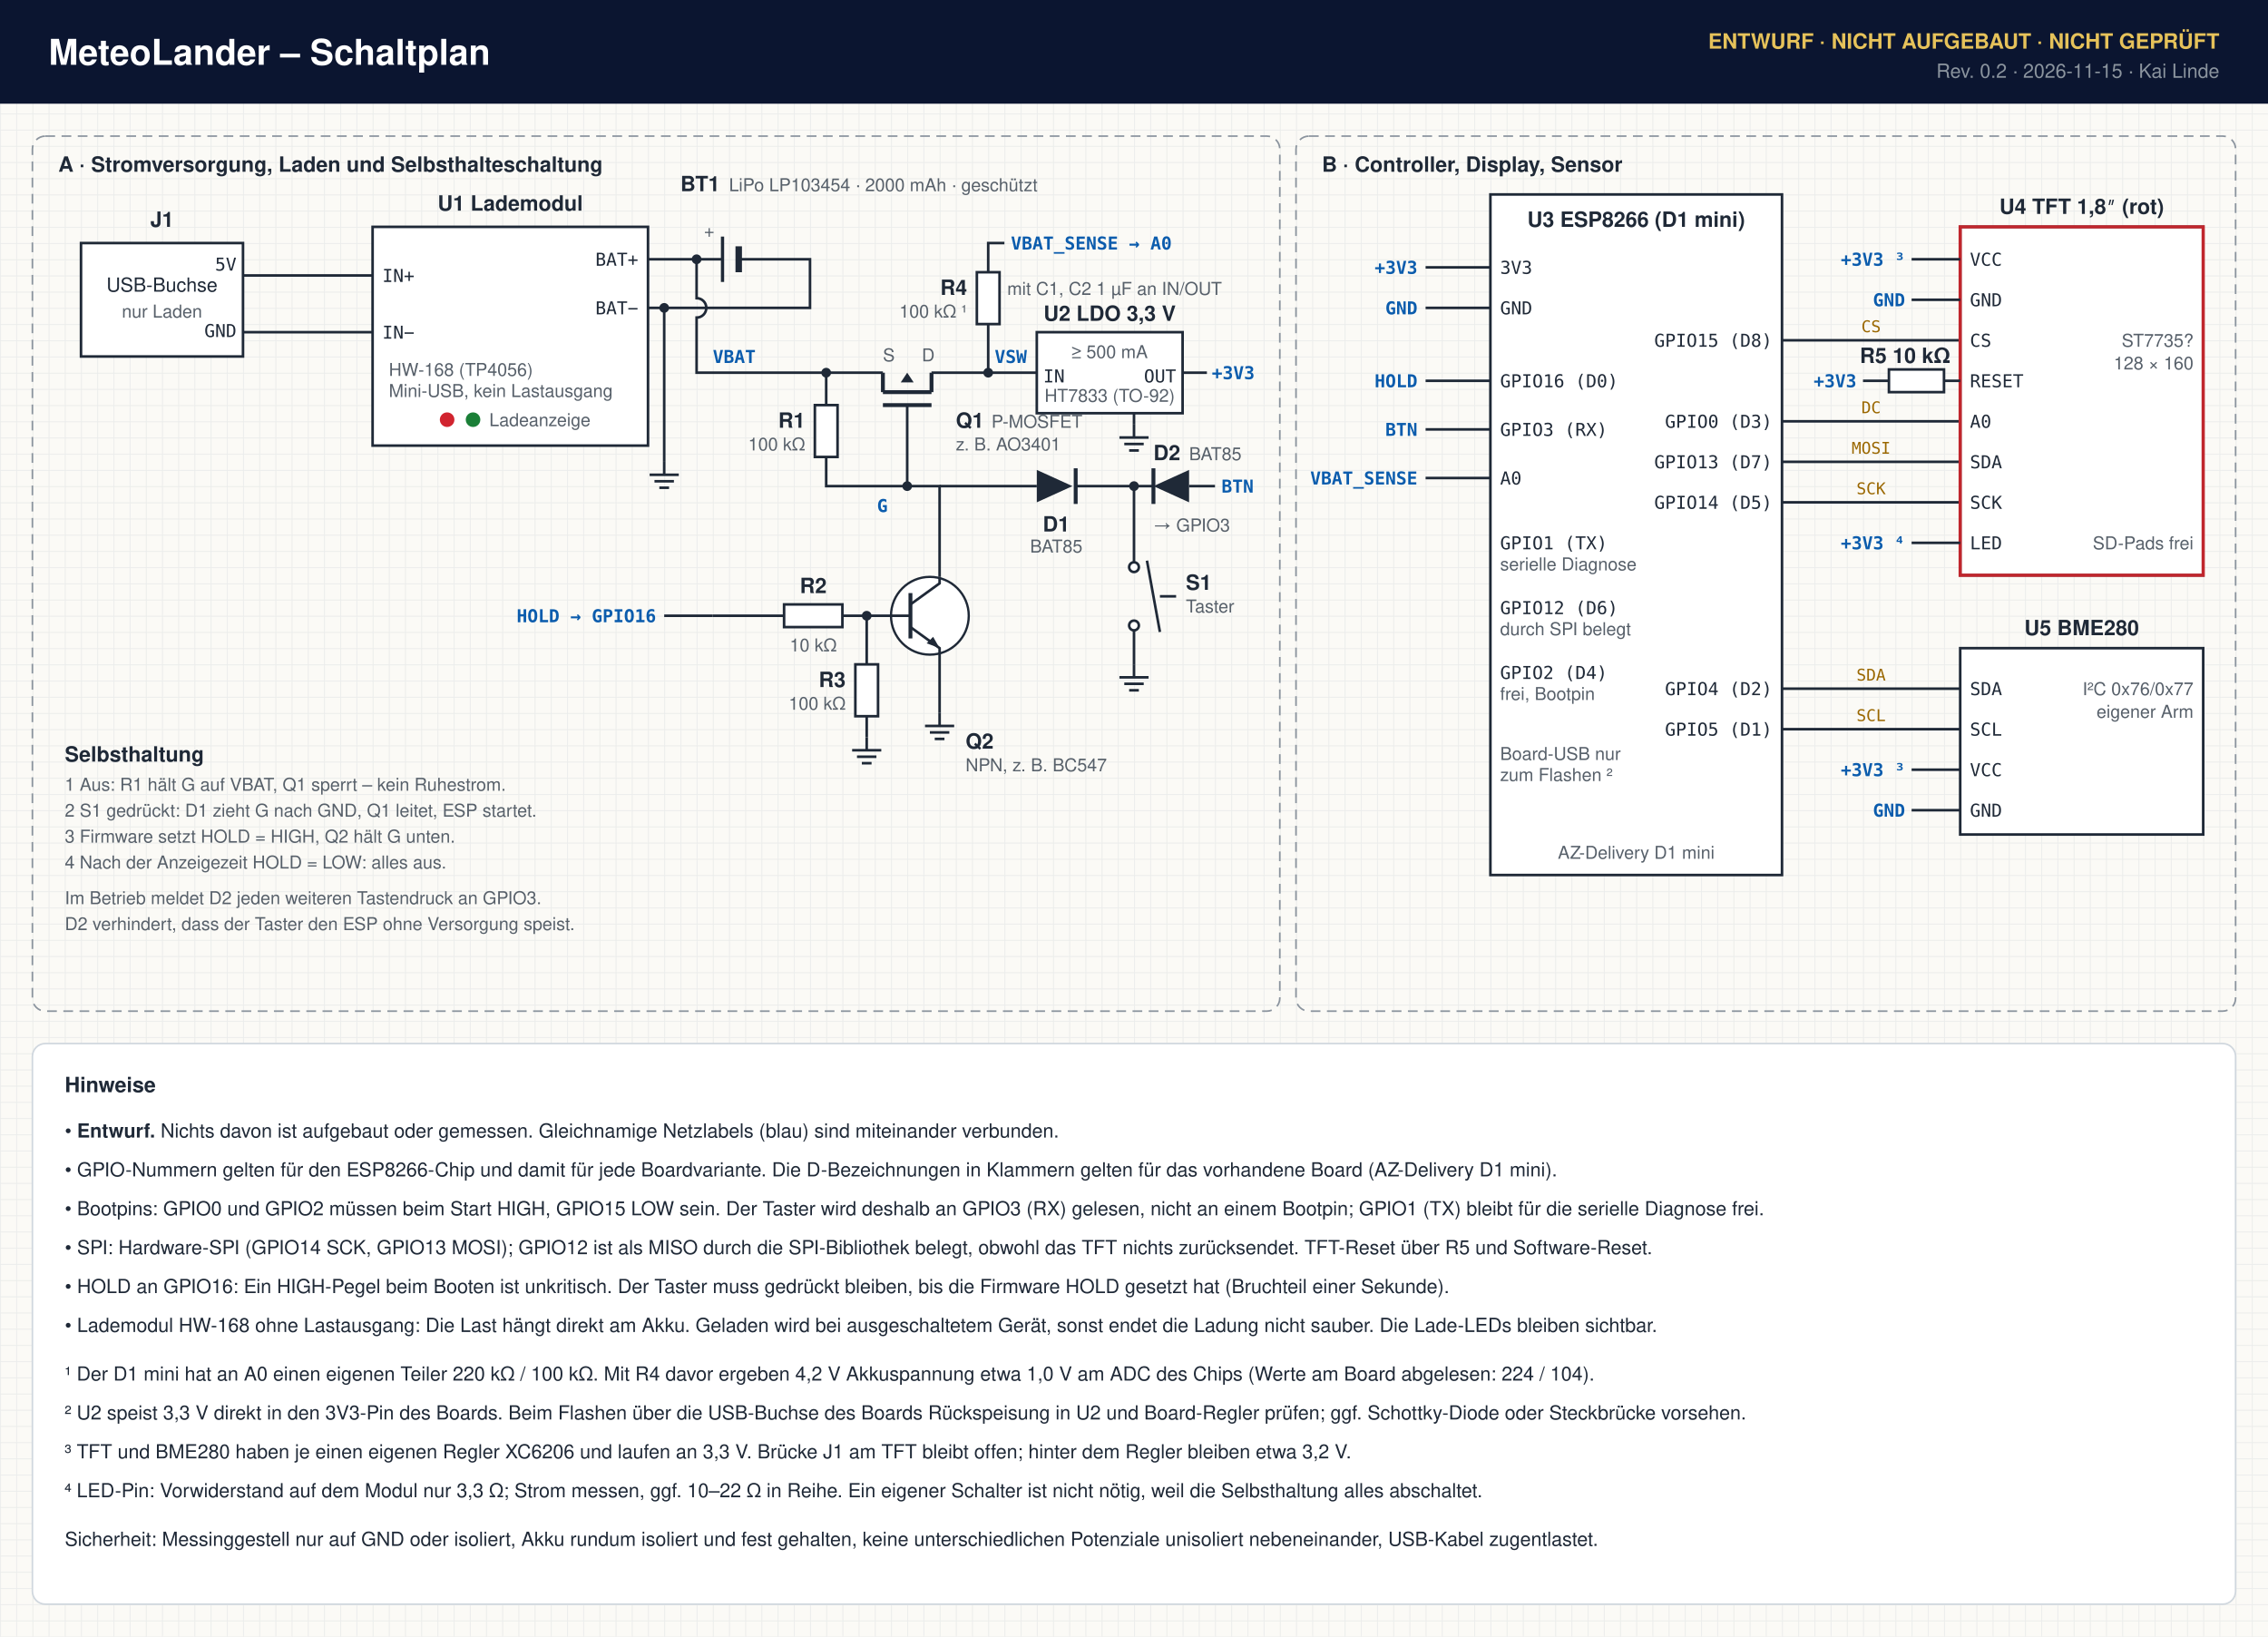
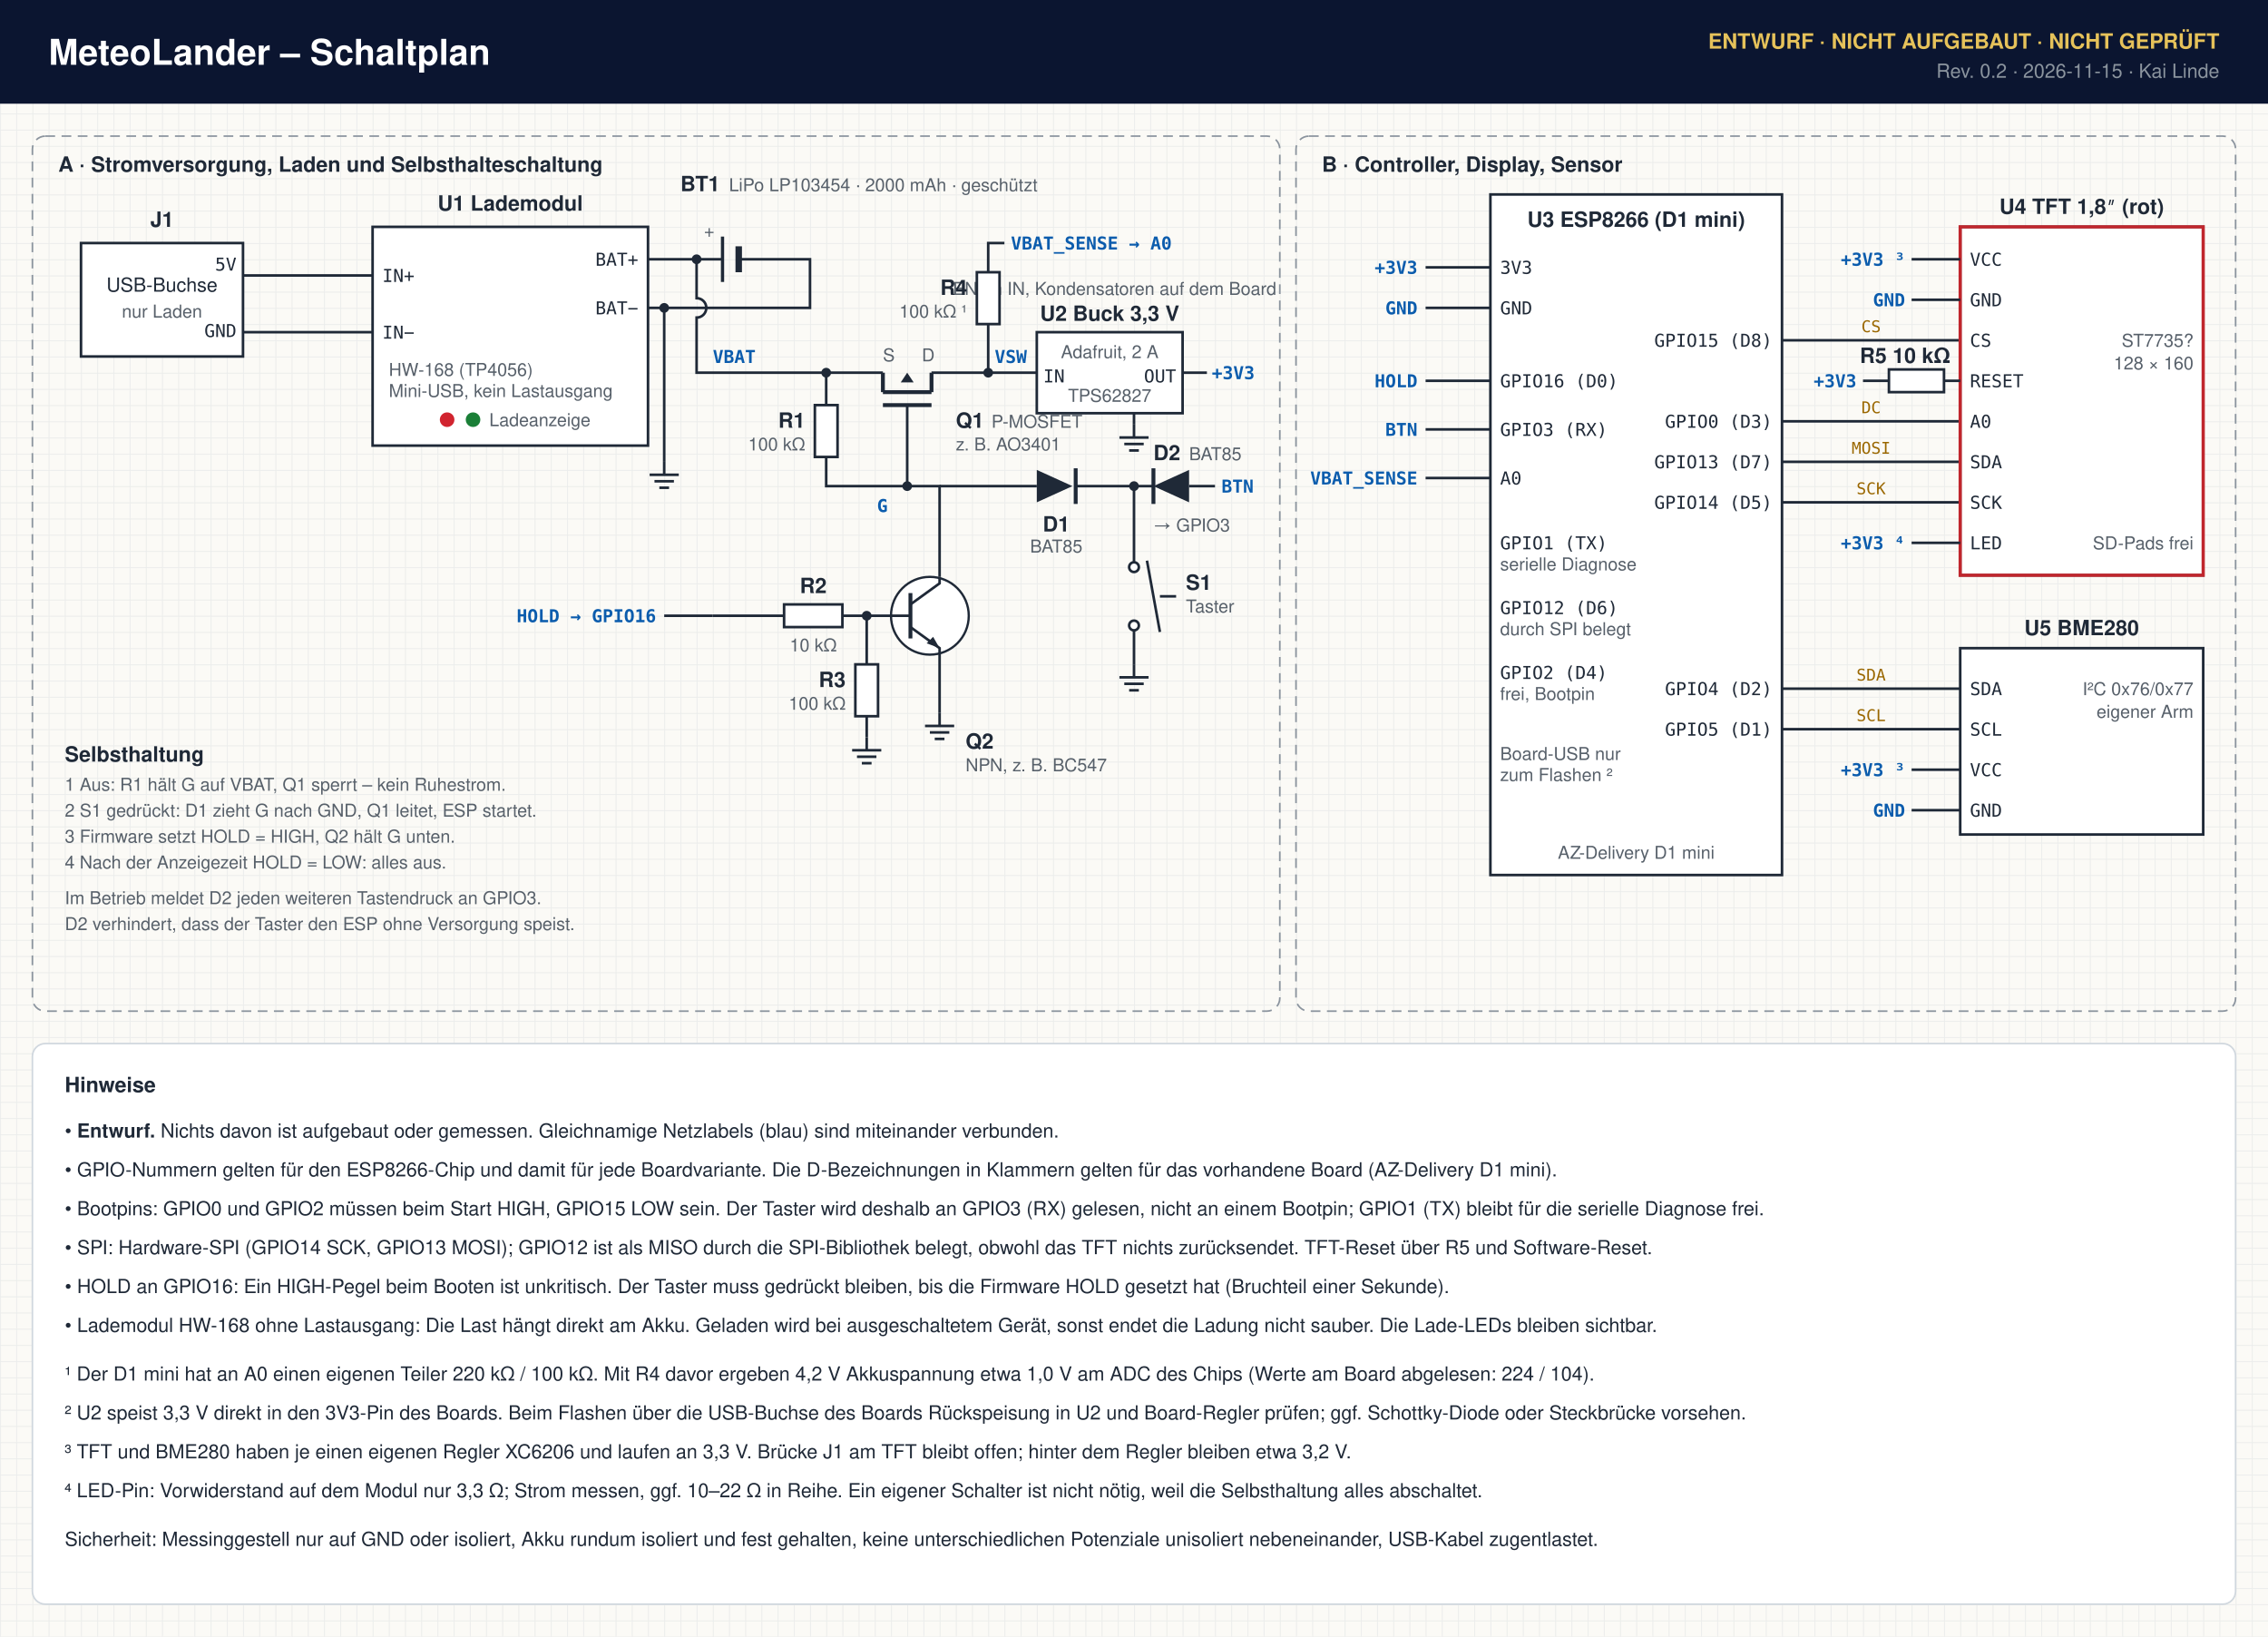
<svg xmlns="http://www.w3.org/2000/svg" viewBox="0 0 1400 1010" width="1400" height="1010" role="img" aria-label="Schaltplanentwurf MeteoLander: Akku, Lademodul, Selbsthalteschaltung, ESP8266, TFT und BME280">
  <defs>
    <pattern id="grid" width="10" height="10" patternUnits="userSpaceOnUse">
      <path d="M10 0H0V10" fill="none" stroke="#1b3a5c" stroke-opacity="0.07" />
    </pattern>
    <g id="gnd">
      <path d="M0 0v8M-9 8h18M-6 12h12M-3 16h6" stroke="#1f2937" stroke-width="1.6" fill="none" />
    </g>
  </defs>
  <style>
    .w { stroke: #1f2937; stroke-width: 1.6; fill: none; }
    .part { fill: #ffffff; stroke: #1f2937; stroke-width: 1.6; }
    .t { font-family: -apple-system, 'Segoe UI', Helvetica, Arial, sans-serif; font-size: 12px; fill: #1f2937; }
    .ref { font-family: -apple-system, 'Segoe UI', Helvetica, Arial, sans-serif; font-size: 13px; font-weight: 700; fill: #1f2937; }
    .sub { font-family: -apple-system, 'Segoe UI', Helvetica, Arial, sans-serif; font-size: 11px; fill: #57606a; }
    .pin { font-family: ui-monospace, SFMono-Regular, Menlo, Consolas, monospace; font-size: 11px; fill: #1f2937; }
    .net { font-family: ui-monospace, SFMono-Regular, Menlo, Consolas, monospace; font-size: 11px; font-weight: 700; fill: #0b5cad; }
    .sig { font-family: ui-monospace, SFMono-Regular, Menlo, Consolas, monospace; font-size: 10px; fill: #9a6700; }
    .dot { fill: #1f2937; }
  </style>
  <rect width="1400" height="1010" fill="#fbfaf6" />
  <rect width="1400" height="1010" fill="url(#grid)" />
  <rect x="0" y="0" width="1400" height="64" fill="#0b1530" />
  <text x="30" y="40" font-family="-apple-system, 'Segoe UI', Helvetica, Arial, sans-serif" font-size="22" font-weight="700" fill="#ffffff">MeteoLander – Schaltplan</text>
  <text x="1370" y="30" text-anchor="end" font-family="-apple-system, 'Segoe UI', Helvetica, Arial, sans-serif" font-size="13" fill="#e6c25a" font-weight="600">ENTWURF · NICHT AUFGEBAUT · NICHT GEPRÜFT</text>
  <text x="1370" y="48" text-anchor="end" font-family="-apple-system, 'Segoe UI', Helvetica, Arial, sans-serif" font-size="12" fill="#8b949e">Rev. 0.2 · 2026-11-15 · Kai Linde</text>
  <rect x="20" y="84" width="770" height="540" rx="8" fill="none" stroke="#8b949e" stroke-dasharray="6 4" />
  <text x="36" y="106" class="ref" fill="#57606a">A · Stromversorgung, Laden und Selbsthalteschaltung</text>
  <rect x="50" y="150" width="100" height="70" class="part" />
  <text x="100" y="140" text-anchor="middle" class="ref">J1</text>
  <text x="100" y="180" text-anchor="middle" class="t">USB-Buchse</text>
  <text x="100" y="196" text-anchor="middle" class="sub">nur Laden</text>
  <text x="146" y="167" text-anchor="end" class="pin">5V</text>
  <text x="146" y="208" text-anchor="end" class="pin">GND</text>
  <path d="M150 170H230M150 205H230" class="w" />
  <rect x="230" y="140" width="170" height="135" class="part" />
  <text x="315" y="130" text-anchor="middle" class="ref">U1 Lademodul</text>
  <text x="236" y="174" class="pin">IN+</text>
  <text x="236" y="209" class="pin">IN−</text>
  <text x="394" y="164" text-anchor="end" class="pin">BAT+</text>
  <text x="394" y="194" text-anchor="end" class="pin">BAT−</text>
  <text x="240" y="232" class="sub">HW-168 (TP4056)</text>
  <text x="240" y="245" class="sub">Mini-USB, kein Lastausgang</text>
  <circle cx="276" cy="259" r="4.5" fill="#d1242f" />
  <circle cx="292" cy="259" r="4.5" fill="#1a7f37" />
  <text x="302" y="263" class="sub">Ladeanzeige</text>
  <path d="M400 160H446M456 160H500V190H400" class="w" />
  <path d="M446 146V174" stroke="#1f2937" stroke-width="2" />
  <path d="M456 152V168" stroke="#1f2937" stroke-width="4" />
  <text x="441" y="146" text-anchor="end" class="sub">+</text>
  <text x="420" y="118" class="ref">BT1</text>
  <text x="450" y="118" class="sub">LiPo LP103454 · 2000 mAh · geschützt</text>
  <circle cx="410" cy="190" r="3" class="dot" />
  <path d="M410 190V285" class="w" />
  <use href="#gnd" x="410" y="285" />
  <circle cx="430" cy="160" r="3" class="dot" />
  <path d="M430 160V184a6 6 0 0 1 0 12V230H545" class="w" />
  <text x="440" y="224" class="net">VBAT</text>
  <circle cx="510" cy="230" r="3" class="dot" />
  <path d="M510 230V250M510 282V300H560" class="w" />
  <rect x="503" y="250" width="14" height="32" class="part" />
  <text x="497" y="264" text-anchor="end" class="ref">R1</text>
  <text x="497" y="278" text-anchor="end" class="sub">100 kΩ</text>
  <path d="M545 230V242M575 242V230M545 242H575" stroke="#1f2937" stroke-width="2.4" fill="none" />
  <path d="M545 250H575" stroke="#1f2937" stroke-width="2.4" />
  <path d="M560 250V300" class="w" />
  <path d="M556 236l4 -6 4 6z" fill="#1f2937" />
  <text x="545" y="223" class="sub">S</text>
  <text x="569" y="223" class="sub">D</text>
  <text x="590" y="264" class="ref">Q1</text>
  <text x="612" y="264" class="sub">P-MOSFET</text>
  <text x="590" y="278" class="sub">z. B. AO3401</text>
  <path d="M575 230H640" class="w" />
  <circle cx="610" cy="230" r="3" class="dot" />
  <text x="614" y="224" class="net">VSW</text>
  <rect x="640" y="205" width="90" height="50" class="part" />
-   <text x="685" y="198" text-anchor="middle" class="ref">U2 LDO 3,3 V</text>
-   <text x="685" y="221" text-anchor="middle" class="sub">≥ 500 mA</text>
-   <text x="685" y="248" text-anchor="middle" class="sub">HT7833 (TO-92)</text>
+   <text x="685" y="198" text-anchor="middle" class="ref">U2 Buck 3,3 V</text>
+   <text x="685" y="221" text-anchor="middle" class="sub">Adafruit, 2 A</text>
+   <text x="685" y="248" text-anchor="middle" class="sub">TPS62827</text>
  <text x="644" y="236" class="pin">IN</text>
  <text x="726" y="236" text-anchor="end" class="pin">OUT</text>
  <path d="M730 230H745" class="w" />
  <text x="748" y="234" class="net">+3V3</text>
  <path d="M700 255V262" class="w" />
  <use href="#gnd" x="700" y="262" />
-   <text x="688" y="182" text-anchor="middle" class="sub">mit C1, C2 1 µF an IN/OUT</text>
+   <text x="688" y="182" text-anchor="middle" class="sub">EN an IN, Kondensatoren auf dem Board</text>
  <path d="M610 230V200M610 168V150H620" class="w" />
  <rect x="603" y="168" width="14" height="32" class="part" />
  <text x="597" y="182" text-anchor="end" class="ref">R4</text>
  <text x="597" y="196" text-anchor="end" class="sub">100 kΩ ¹</text>
  <text x="624" y="154" class="net">VBAT_SENSE → A0</text>
  <circle cx="560" cy="300" r="3" class="dot" />
  <text x="548" y="316" text-anchor="end" class="net">G</text>
  <path d="M560 300H580V356" class="w" />
  <circle cx="574" cy="380" r="24" fill="#ffffff" stroke="#1f2937" stroke-width="1.4" />
  <path d="M562 366V394" stroke="#1f2937" stroke-width="2.4" />
  <path d="M562 373L580 360V356M562 387L580 400V440" class="w" />
  <path d="M572 397l8 3 -4 -7z" fill="#1f2937" />
  <use href="#gnd" x="580" y="440" />
  <text x="596" y="462" class="ref">Q2</text>
  <text x="596" y="476" class="sub">NPN, z. B. BC547</text>
  <path d="M562 380H520M484 380H440" class="w" />
  <rect x="484" y="373" width="36" height="14" class="part" />
  <text x="502" y="366" text-anchor="middle" class="ref">R2</text>
  <text x="502" y="402" text-anchor="middle" class="sub">10 kΩ</text>
  <circle cx="535" cy="380" r="3" class="dot" />
  <path d="M535 380V410M535 442V455" class="w" />
  <rect x="528" y="410" width="14" height="32" class="part" />
  <text x="522" y="424" text-anchor="end" class="ref">R3</text>
  <text x="522" y="438" text-anchor="end" class="sub">100 kΩ</text>
  <use href="#gnd" x="535" y="455" />
  <path d="M440 380H410" class="w" />
  <text x="405" y="384" text-anchor="end" class="net">HOLD → GPIO16</text>
  <path d="M580 300H640M664 300H700" class="w" />
  <path d="M640 290V310L662 300Z" fill="#1f2937" />
  <path d="M664 289V311" stroke="#1f2937" stroke-width="2.4" />
  <text x="652" y="328" text-anchor="middle" class="ref">D1</text>
  <text x="652" y="341" text-anchor="middle" class="sub">BAT85</text>
  <circle cx="700" cy="300" r="3" class="dot" />
  <path d="M700 300V350M700 386V410" class="w" />
  <circle cx="700" cy="350" r="3" fill="#ffffff" stroke="#1f2937" stroke-width="1.6" />
  <circle cx="700" cy="386" r="3" fill="#ffffff" stroke="#1f2937" stroke-width="1.6" />
  <path d="M708 346L716 390M716 368H726" class="w" />
  <use href="#gnd" x="700" y="410" />
  <text x="732" y="364" class="ref">S1</text>
  <text x="732" y="378" class="sub">Taster</text>
  <path d="M700 300H712M734 300H750" class="w" />
  <path d="M734 290V310L712 300Z" fill="#1f2937" />
  <path d="M712 289V311" stroke="#1f2937" stroke-width="2.4" />
  <text x="712" y="284" class="ref">D2</text>
  <text x="734" y="284" class="sub">BAT85</text>
  <text x="754" y="304" class="net">BTN</text>
  <text x="712" y="328" class="sub">→ GPIO3</text>
  <g transform="translate(40 470)">
    <text class="ref" y="0">Selbsthaltung</text>
    <text class="sub" y="18">1  Aus: R1 hält G auf VBAT, Q1 sperrt – kein Ruhestrom.</text>
    <text class="sub" y="34">2  S1 gedrückt: D1 zieht G nach GND, Q1 leitet, ESP startet.</text>
    <text class="sub" y="50">3  Firmware setzt HOLD = HIGH, Q2 hält G unten.</text>
    <text class="sub" y="66">4  Nach der Anzeigezeit HOLD = LOW: alles aus.</text>
    <text class="sub" y="88">Im Betrieb meldet D2 jeden weiteren Tastendruck an GPIO3.</text>
    <text class="sub" y="104">D2 verhindert, dass der Taster den ESP ohne Versorgung speist.</text>
  </g>
  <rect x="800" y="84" width="580" height="540" rx="8" fill="none" stroke="#8b949e" stroke-dasharray="6 4" />
  <text x="816" y="106" class="ref" fill="#57606a">B · Controller, Display, Sensor</text>
  <rect x="920" y="120" width="180" height="420" class="part" />
  <text x="1010" y="140" text-anchor="middle" class="ref">U3 ESP8266 (D1 mini)</text>
  <text x="1010" y="530" text-anchor="middle" class="sub">AZ-Delivery D1 mini</text>
  <g>
    <path d="M880 165H920M880 190H920M880 235H920M880 265H920M880 295H920" class="w" />
    <text x="875" y="169" text-anchor="end" class="net">+3V3</text>
    <text x="875" y="194" text-anchor="end" class="net">GND</text>
    <text x="875" y="239" text-anchor="end" class="net">HOLD</text>
    <text x="875" y="269" text-anchor="end" class="net">BTN</text>
    <text x="875" y="299" text-anchor="end" class="net">VBAT_SENSE</text>
    <text x="926" y="169" class="pin">3V3</text>
    <text x="926" y="194" class="pin">GND</text>
    <text x="926" y="239" class="pin">GPIO16 (D0)</text>
    <text x="926" y="269" class="pin">GPIO3 (RX)</text>
    <text x="926" y="299" class="pin">A0</text>
    <text x="926" y="339" class="pin">GPIO1 (TX)</text>
    <text x="926" y="352" class="sub">serielle Diagnose</text>
    <text x="926" y="379" class="pin">GPIO12 (D6)</text>
    <text x="926" y="392" class="sub">durch SPI belegt</text>
    <text x="926" y="419" class="pin">GPIO2 (D4)</text>
    <text x="926" y="432" class="sub">frei, Bootpin</text>
    <text x="926" y="469" class="sub">Board-USB nur</text>
    <text x="926" y="482" class="sub">zum Flashen ²</text>
  </g>
  <text x="1094" y="214" text-anchor="end" class="pin">GPIO15 (D8)</text>
  <text x="1094" y="264" text-anchor="end" class="pin">GPIO0 (D3)</text>
  <text x="1094" y="289" text-anchor="end" class="pin">GPIO13 (D7)</text>
  <text x="1094" y="314" text-anchor="end" class="pin">GPIO14 (D5)</text>
  <text x="1094" y="429" text-anchor="end" class="pin">GPIO4 (D2)</text>
  <text x="1094" y="454" text-anchor="end" class="pin">GPIO5 (D1)</text>
  <path d="M1100 210H1210M1100 260H1210M1100 285H1210M1100 310H1210" class="w" />
  <text x="1155" y="205" text-anchor="middle" class="sig">CS</text>
  <text x="1155" y="255" text-anchor="middle" class="sig">DC</text>
  <text x="1155" y="280" text-anchor="middle" class="sig">MOSI</text>
  <text x="1155" y="305" text-anchor="middle" class="sig">SCK</text>
  <rect x="1210" y="140" width="150" height="215" class="part" fill="#fff5f5" />
  <rect x="1210" y="140" width="150" height="215" fill="none" stroke="#c0262d" stroke-width="2" />
  <text x="1285" y="132" text-anchor="middle" class="ref">U4 TFT 1,8″ (rot)</text>
  <text x="1216" y="164" class="pin">VCC</text>
  <text x="1216" y="189" class="pin">GND</text>
  <text x="1216" y="214" class="pin">CS</text>
  <text x="1216" y="239" class="pin">RESET</text>
  <text x="1216" y="264" class="pin">A0</text>
  <text x="1216" y="289" class="pin">SDA</text>
  <text x="1216" y="314" class="pin">SCK</text>
  <text x="1216" y="339" class="pin">LED</text>
  <text x="1354" y="214" text-anchor="end" class="sub">ST7735?</text>
  <text x="1354" y="228" text-anchor="end" class="sub">128 × 160</text>
  <text x="1354" y="339" text-anchor="end" class="sub">SD-Pads frei</text>
  <path d="M1180 160H1210M1180 185H1210M1180 335H1210" class="w" />
  <text x="1176" y="164" text-anchor="end" class="net">+3V3 ³</text>
  <text x="1176" y="189" text-anchor="end" class="net">GND</text>
  <text x="1176" y="339" text-anchor="end" class="net">+3V3 ⁴</text>
  <path d="M1200 235H1210M1166 235H1150" class="w" />
  <rect x="1166" y="228" width="34" height="14" class="part" />
  <text x="1176" y="224" text-anchor="middle" class="ref" font-size="11">R5 10 kΩ</text>
  <text x="1146" y="239" text-anchor="end" class="net">+3V3</text>
  <path d="M1100 425H1210M1100 450H1210" class="w" />
  <text x="1155" y="420" text-anchor="middle" class="sig">SDA</text>
  <text x="1155" y="445" text-anchor="middle" class="sig">SCL</text>
  <rect x="1210" y="400" width="150" height="115" class="part" />
  <text x="1285" y="392" text-anchor="middle" class="ref">U5 BME280</text>
  <text x="1216" y="429" class="pin">SDA</text>
  <text x="1216" y="454" class="pin">SCL</text>
  <text x="1216" y="479" class="pin">VCC</text>
  <text x="1216" y="504" class="pin">GND</text>
  <text x="1354" y="429" text-anchor="end" class="sub">I²C 0x76/0x77</text>
  <text x="1354" y="443" text-anchor="end" class="sub">eigener Arm</text>
  <path d="M1180 475H1210M1180 500H1210" class="w" />
  <text x="1176" y="479" text-anchor="end" class="net">+3V3 ³</text>
  <text x="1176" y="504" text-anchor="end" class="net">GND</text>
  <rect x="20" y="644" width="1360" height="346" rx="8" fill="#ffffff" stroke="#d0d7de" />
  <text x="40" y="674" class="ref">Hinweise</text>
  <g class="t">
    <text x="40" y="702">• <tspan font-weight="700">Entwurf.</tspan> Nichts davon ist aufgebaut oder gemessen. Gleichnamige Netzlabels (blau) sind miteinander verbunden.</text>
    <text x="40" y="726">• GPIO-Nummern gelten für den ESP8266-Chip und damit für jede Boardvariante. Die D-Bezeichnungen in Klammern gelten für das vorhandene Board (AZ-Delivery D1 mini).</text>
    <text x="40" y="750">• Bootpins: GPIO0 und GPIO2 müssen beim Start HIGH, GPIO15 LOW sein. Der Taster wird deshalb an GPIO3 (RX) gelesen, nicht an einem Bootpin; GPIO1 (TX) bleibt für die serielle Diagnose frei.</text>
    <text x="40" y="774">• SPI: Hardware-SPI (GPIO14 SCK, GPIO13 MOSI); GPIO12 ist als MISO durch die SPI-Bibliothek belegt, obwohl das TFT nichts zurücksendet. TFT-Reset über R5 und Software-Reset.</text>
    <text x="40" y="798">• HOLD an GPIO16: Ein HIGH-Pegel beim Booten ist unkritisch. Der Taster muss gedrückt bleiben, bis die Firmware HOLD gesetzt hat (Bruchteil einer Sekunde).</text>
    <text x="40" y="822">• Lademodul HW-168 ohne Lastausgang: Die Last hängt direkt am Akku. Geladen wird bei ausgeschaltetem Gerät, sonst endet die Ladung nicht sauber. Die Lade-LEDs bleiben sichtbar.</text>
    <text x="40" y="852">¹ Der D1 mini hat an A0 einen eigenen Teiler 220 kΩ / 100 kΩ. Mit R4 davor ergeben 4,2 V Akkuspannung etwa 1,0 V am ADC des Chips (Werte am Board abgelesen: 224 / 104).</text>
    <text x="40" y="876">² U2 speist 3,3 V direkt in den 3V3-Pin des Boards. Beim Flashen über die USB-Buchse des Boards Rückspeisung in U2 und Board-Regler prüfen; ggf. Schottky-Diode oder Steckbrücke vorsehen.</text>
    <text x="40" y="900">³ TFT und BME280 haben je einen eigenen Regler XC6206 und laufen an 3,3 V. Brücke J1 am TFT bleibt offen; hinter dem Regler bleiben etwa 3,2 V.</text>
    <text x="40" y="924">⁴ LED-Pin: Vorwiderstand auf dem Modul nur 3,3 Ω; Strom messen, ggf. 10–22 Ω in Reihe. Ein eigener Schalter ist nicht nötig, weil die Selbsthaltung alles abschaltet.</text>
    <text x="40" y="954">Sicherheit: Messinggestell nur auf GND oder isoliert, Akku rundum isoliert und fest gehalten, keine unterschiedlichen Potenziale unisoliert nebeneinander, USB-Kabel zugentlastet.</text>
  </g>
</svg>
